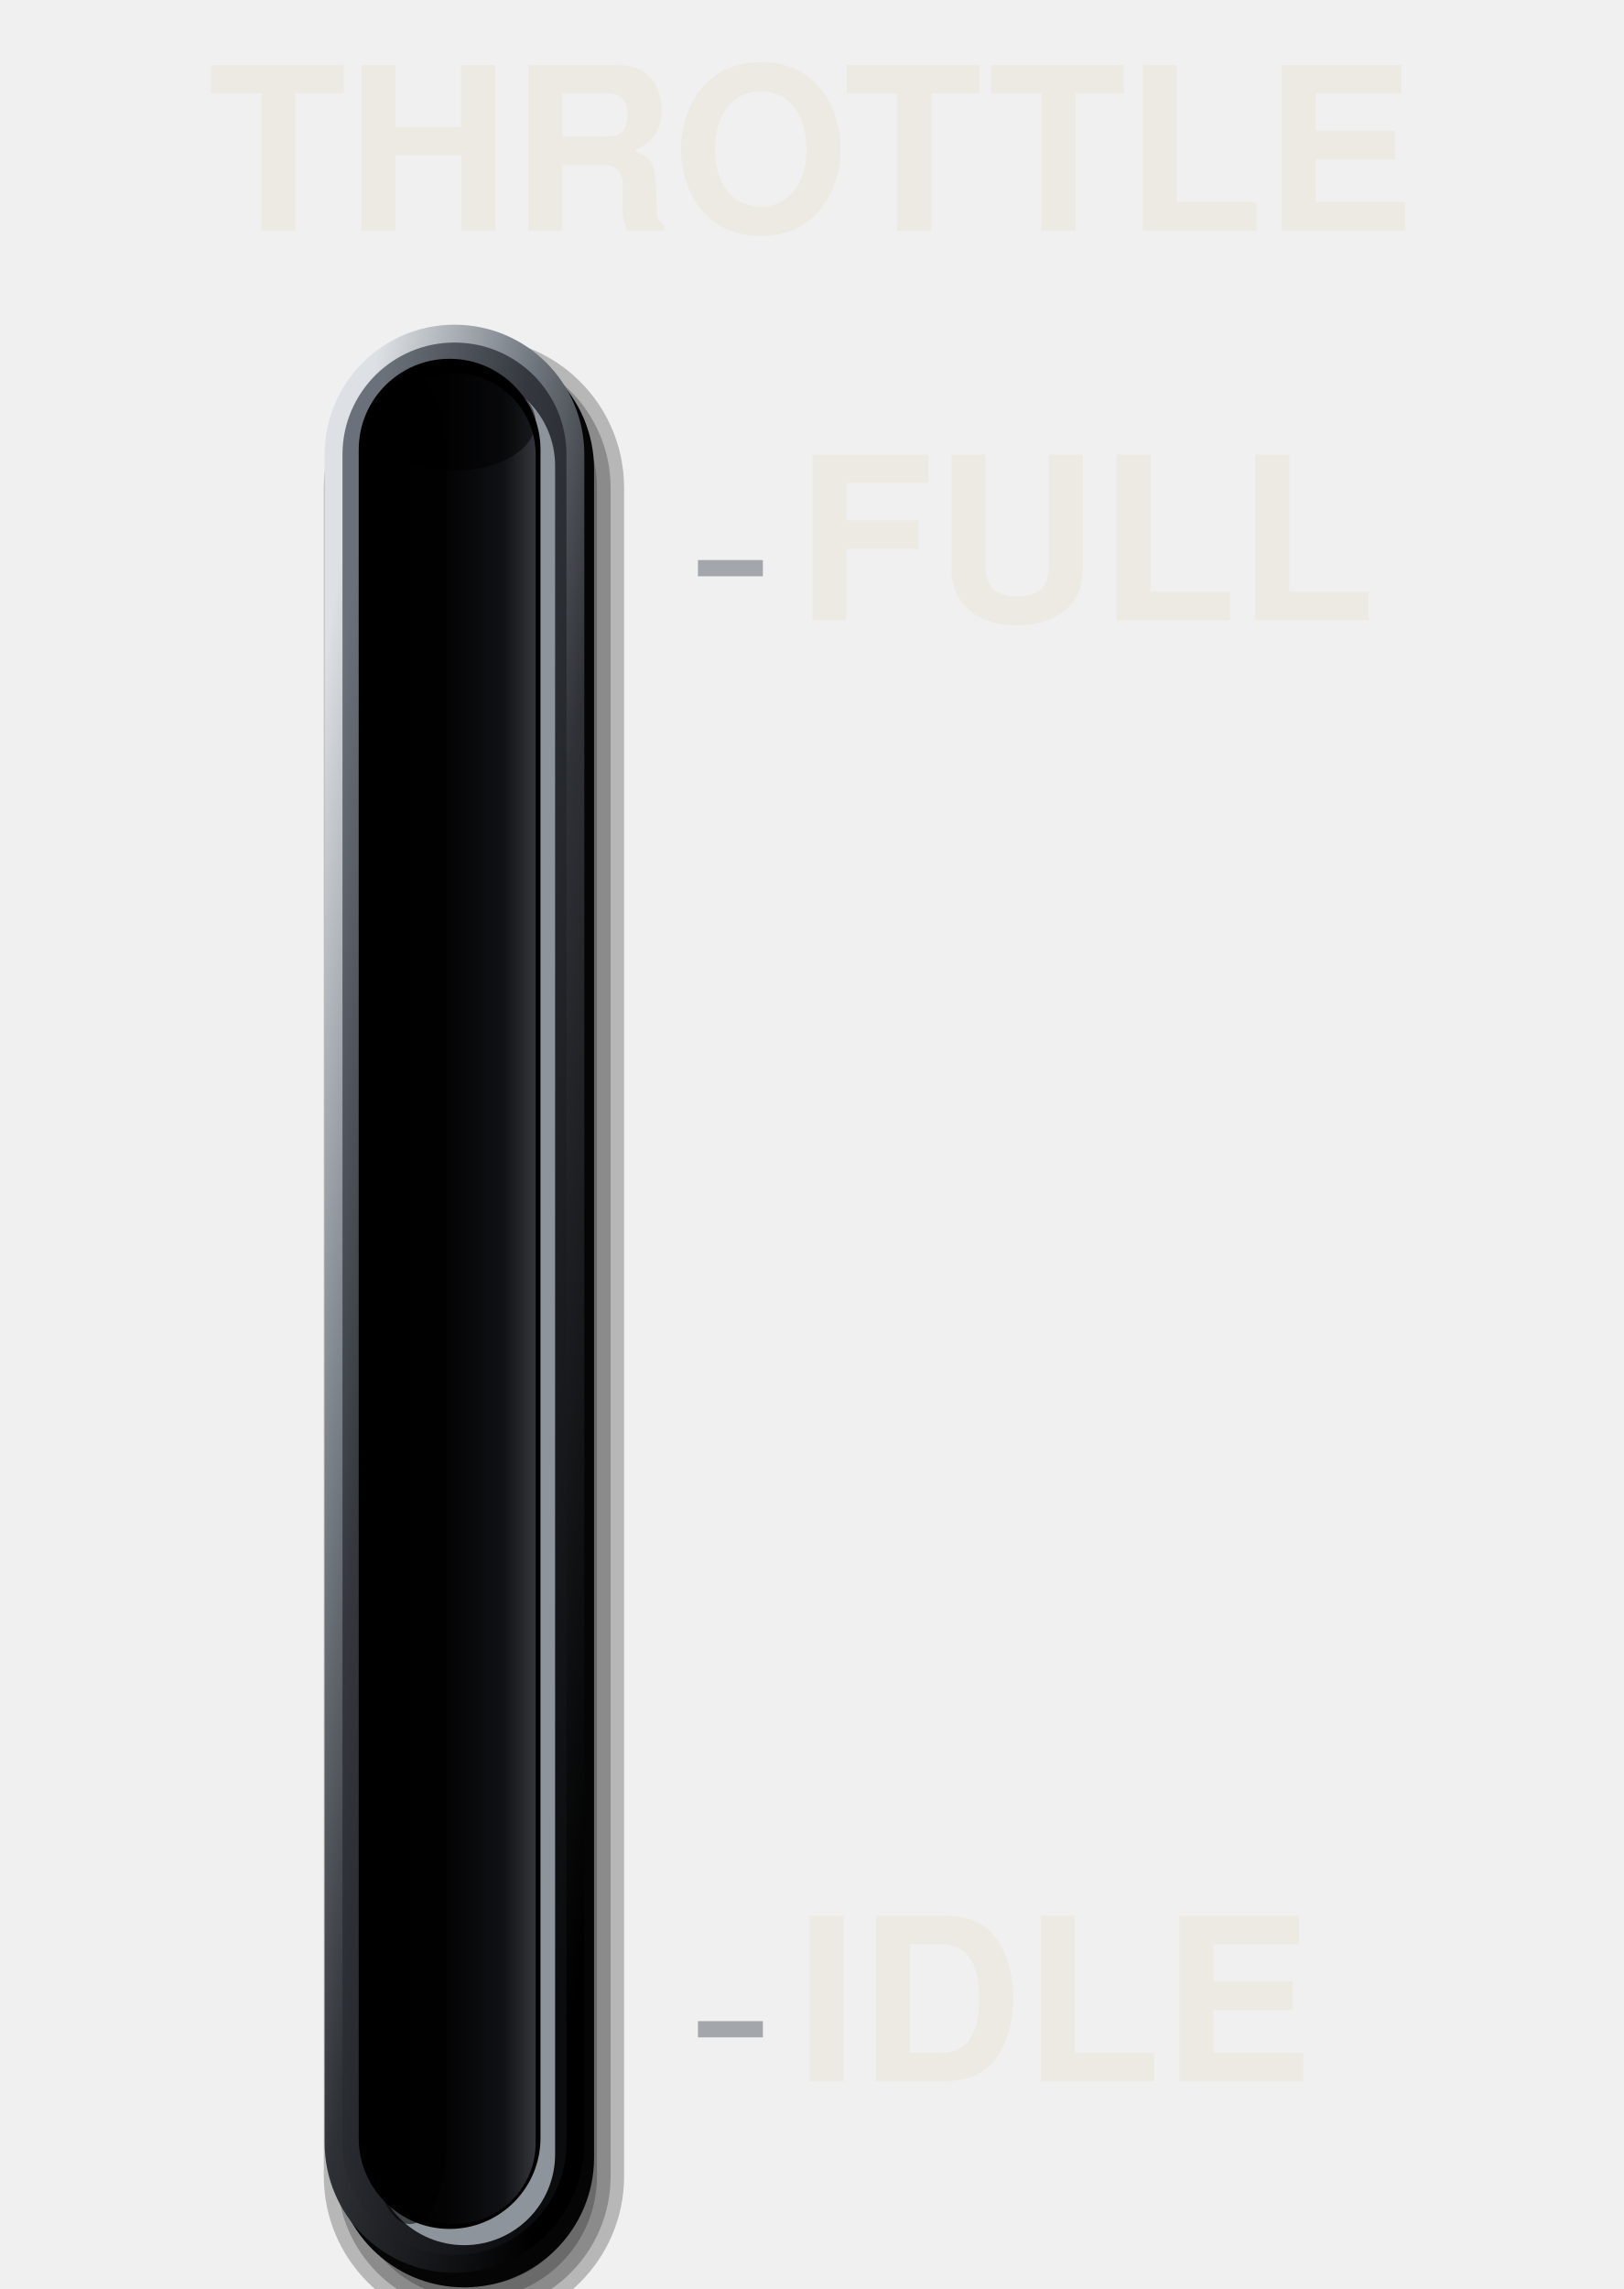
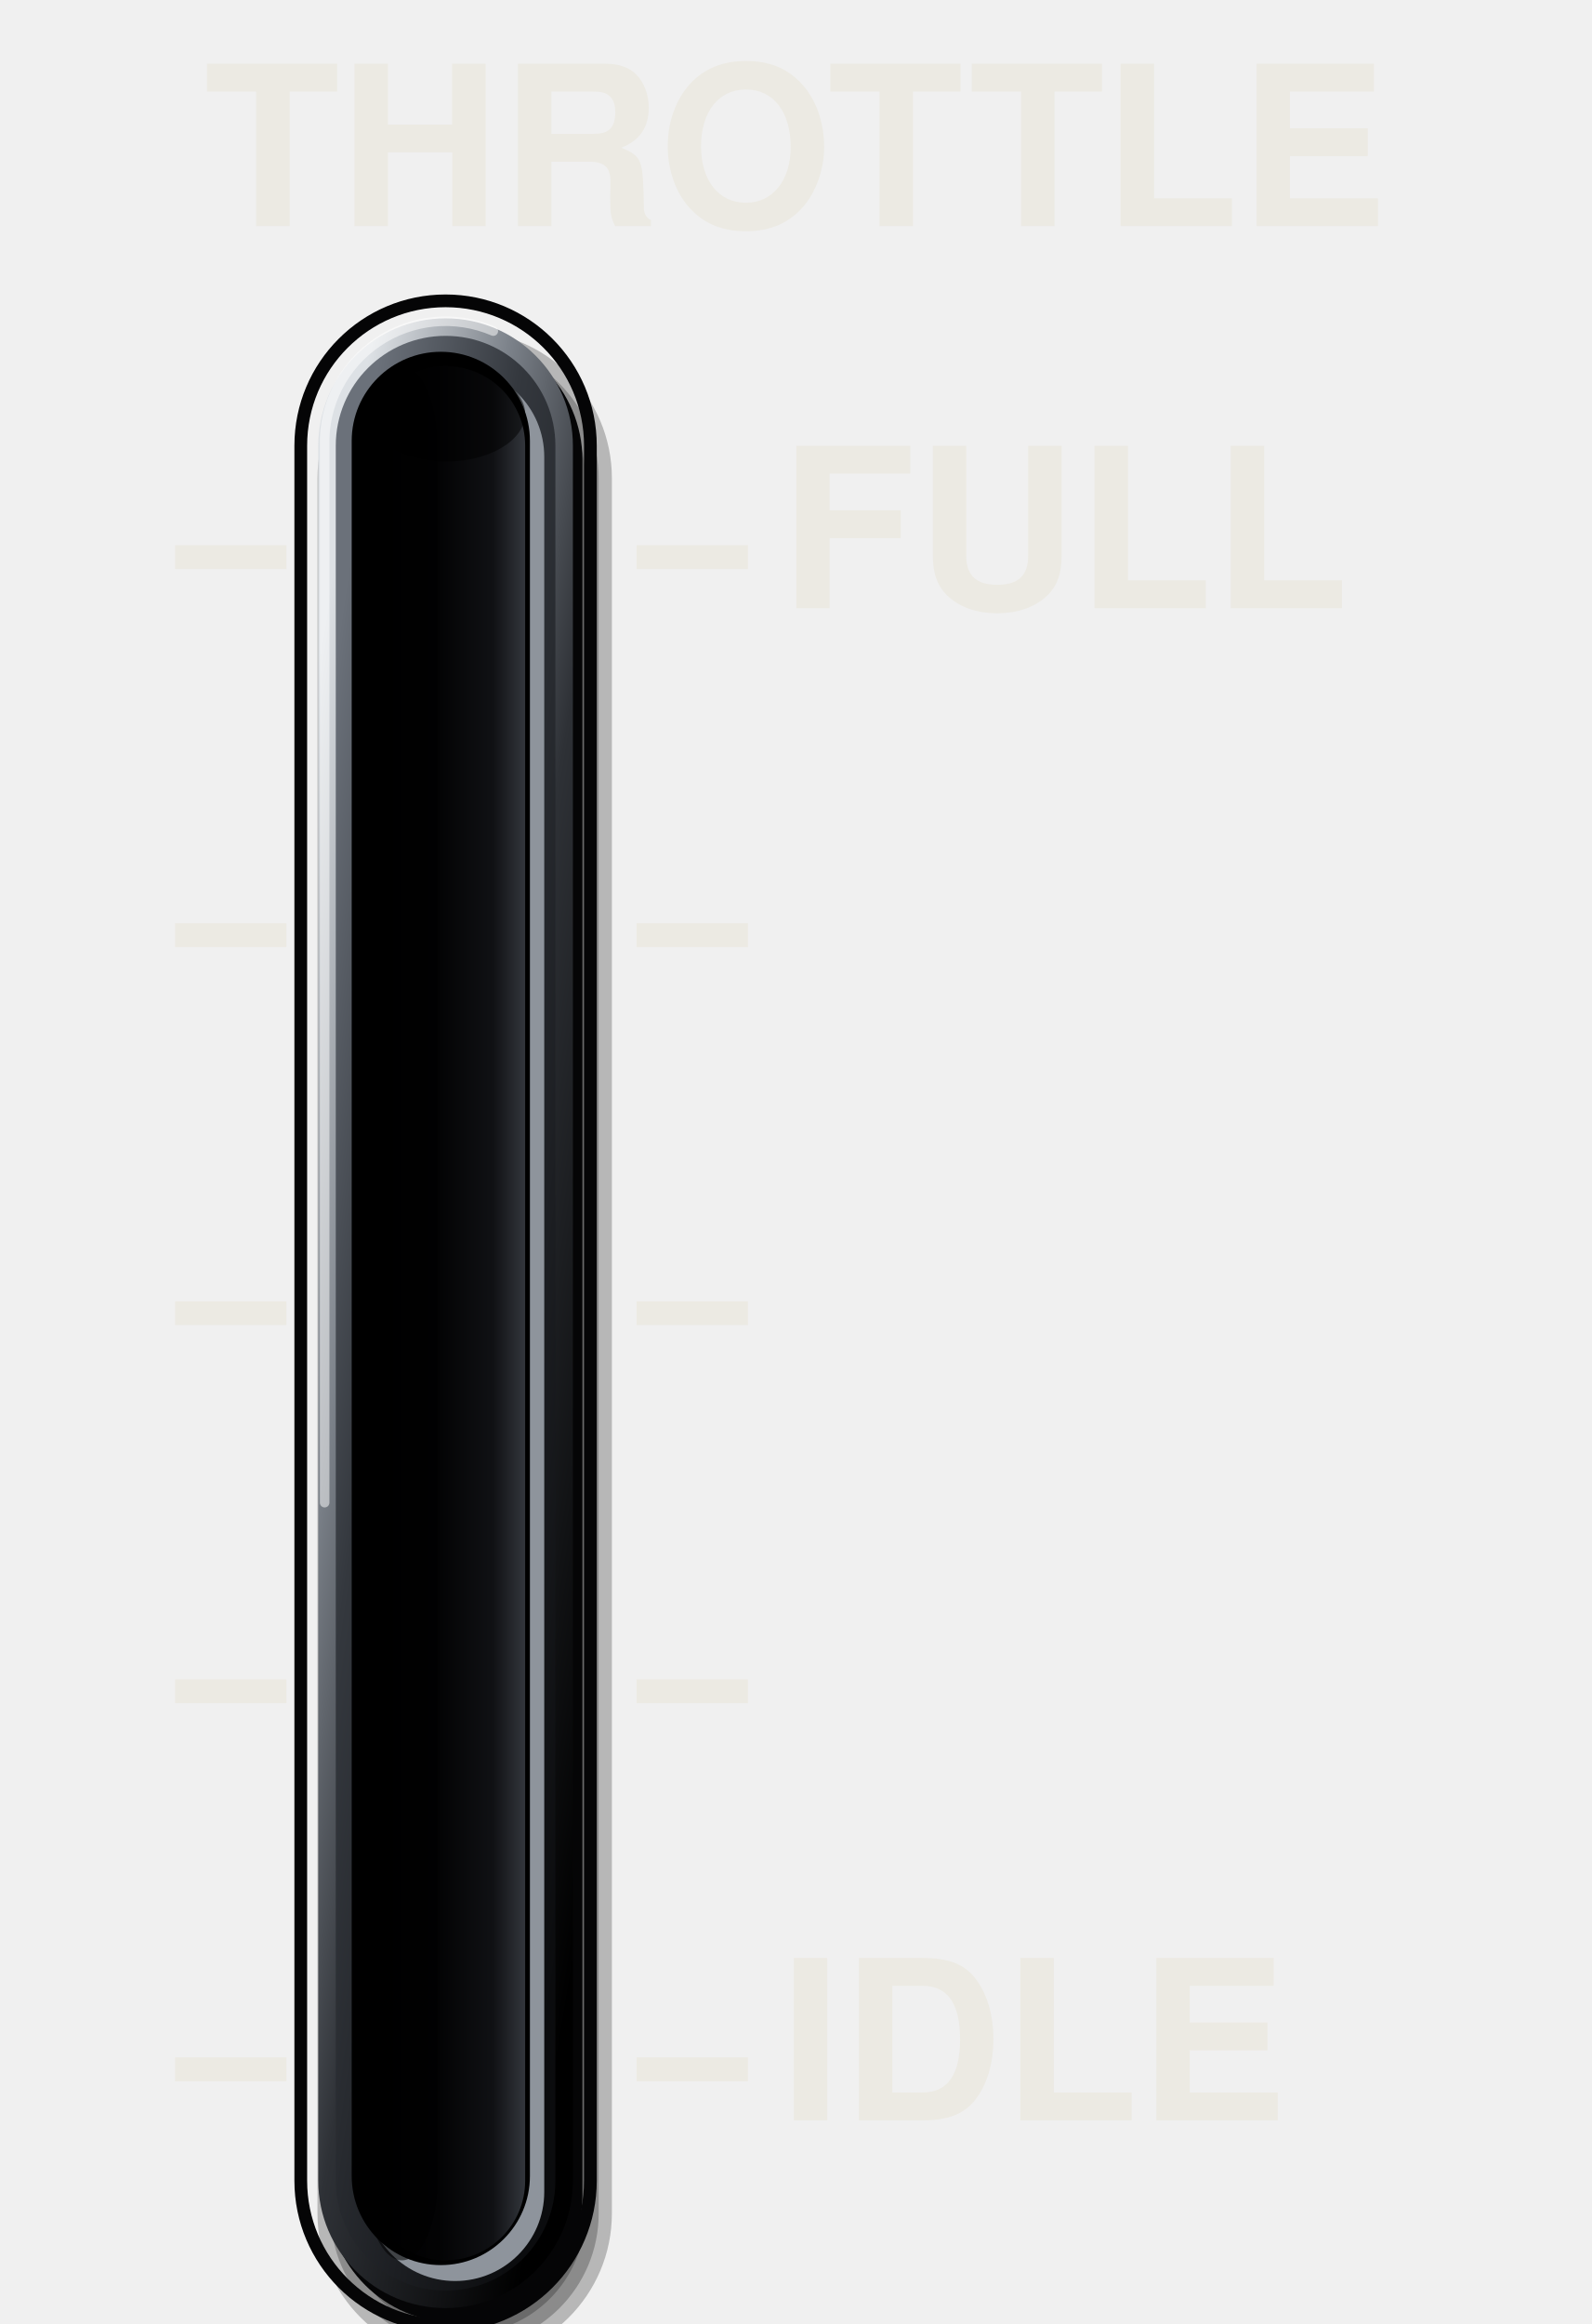
- <svg xmlns="http://www.w3.org/2000/svg" viewBox="0 0 200 282" width="200" height="282">
+ <svg xmlns="http://www.w3.org/2000/svg" viewBox="0 0 200 292" width="200" height="292">
  <defs>
    <linearGradient id="a" x1="0.15" y1="0.05" x2="0.85" y2="0.95">
      <stop offset="0" stop-color="#DDE1E5" />
      <stop offset="0.3" stop-color="#7A8088" />
      <stop offset="0.55" stop-color="#2E3136" />
      <stop offset="1" stop-color="#000" />
    </linearGradient>
    <linearGradient id="b" x1="0.15" y1="0.05" x2="0.85" y2="0.95">
      <stop offset="0" stop-color="#6B717A" />
      <stop offset="0.35" stop-color="#34383E" />
      <stop offset="0.72" stop-color="#1C1E22" />
      <stop offset="1" stop-color="#0B0C0E" />
    </linearGradient>
    <linearGradient id="c" x1="0" y1="0" x2="1" y2="0">
      <stop offset="0" stop-color="#000" />
      <stop offset="0.45" stop-color="#030304" />
      <stop offset="0.8" stop-color="#101114" />
      <stop offset="1" stop-color="#33363C" />
    </linearGradient>
  </defs>
-   <rect x="39.9" y="41.6" width="37" height="245" rx="18.5" fill="#000" fill-opacity="0.24" />
-   <rect x="41.57" y="43.27" width="33.67" height="241.67" rx="16.83" fill="#000" fill-opacity="0.24" />
-   <rect x="43.23" y="44.93" width="30.33" height="238.33" rx="15.17" fill="#000" fill-opacity="0.24" />
-   <rect x="44.9" y="46.6" width="27" height="235" rx="13.5" fill="#000" fill-opacity="0.24" />
-   <rect x="41.2" y="41.8" width="32" height="240" rx="16" fill="#050506" />
-   <rect x="40" y="40" width="32" height="240" rx="16" fill="url(#a)" />
-   <rect x="42.2" y="42.2" width="27.6" height="235.6" rx="13.8" fill="url(#b)" />
-   <rect x="46" y="46.2" width="22.4" height="230.4" rx="11.2" fill="#8E949C" />
-   <rect x="44.2" y="44.2" width="22.4" height="230.4" rx="11.2" fill="#000" />
-   <rect x="46" y="46" width="20" height="228" rx="10" fill="url(#c)" />
-   <rect x="46" y="46" width="9" height="228" rx="10" fill="#000" fill-opacity="0.55" />
+   <rect x="39.9" y="41.6" width="37" height="255" rx="18.5" fill="#000" fill-opacity="0.24" />
+   <rect x="41.57" y="43.27" width="33.67" height="251.67" rx="16.83" fill="#000" fill-opacity="0.24" />
+   <rect x="43.23" y="44.93" width="30.33" height="248.33" rx="15.17" fill="#000" fill-opacity="0.24" />
+   <rect x="44.9" y="46.6" width="27" height="245" rx="13.5" fill="#000" fill-opacity="0.24" />
+   <rect x="37.8" y="37.8" width="36.4" height="254.4" rx="18.2" fill="none" stroke="#050506" stroke-width="1.6" />
+   <rect x="41.2" y="41.8" width="32" height="250" rx="16" fill="#050506" />
+   <rect x="40" y="40" width="32" height="250" rx="16" fill="url(#a)" />
+   <path d="M40.8 188.8V56A15.2 15.2 0 0 1 62 41.6" fill="none" stroke="#FFFFFF" stroke-opacity="0.5" stroke-width="1.2" stroke-linecap="round" />
+   <rect x="42.2" y="42.2" width="27.6" height="245.6" rx="13.8" fill="url(#b)" />
+   <rect x="46" y="46.2" width="22.4" height="240.4" rx="11.2" fill="#8E949C" />
+   <rect x="44.2" y="44.2" width="22.4" height="240.4" rx="11.2" fill="#000" />
+   <rect x="46" y="46" width="20" height="238" rx="10" fill="url(#c)" />
+   <rect x="46" y="46" width="9" height="238" rx="10" fill="#000" fill-opacity="0.55" />
  <rect x="46" y="46" width="20" height="12" rx="10" fill="#000" fill-opacity="0.5" />
  <text x="100" y="22" font-size="28" font-family="Helvetica, Arial, sans-serif" font-weight="bold" fill="#ECEAE3" text-anchor="middle" dominant-baseline="central">THROTTLE</text>
-   <line x1="86" y1="70" x2="94" y2="70" stroke="#A3A7AC" stroke-width="2" stroke-linecap="butt" />
+   <line x1="80" y1="70" x2="94" y2="70" stroke="#ECEAE3" stroke-width="3" stroke-linecap="butt" />
+   <line x1="22" y1="70" x2="36" y2="70" stroke="#ECEAE3" stroke-width="3" stroke-linecap="butt" />
+   <line x1="80" y1="117.5" x2="94" y2="117.5" stroke="#ECEAE3" stroke-width="3" stroke-linecap="butt" />
+   <line x1="22" y1="117.5" x2="36" y2="117.5" stroke="#ECEAE3" stroke-width="3" stroke-linecap="butt" />
+   <line x1="80" y1="165" x2="94" y2="165" stroke="#ECEAE3" stroke-width="3" stroke-linecap="butt" />
+   <line x1="22" y1="165" x2="36" y2="165" stroke="#ECEAE3" stroke-width="3" stroke-linecap="butt" />
+   <line x1="80" y1="212.5" x2="94" y2="212.5" stroke="#ECEAE3" stroke-width="3" stroke-linecap="butt" />
+   <line x1="22" y1="212.5" x2="36" y2="212.5" stroke="#ECEAE3" stroke-width="3" stroke-linecap="butt" />
+   <line x1="80" y1="260" x2="94" y2="260" stroke="#ECEAE3" stroke-width="3" stroke-linecap="butt" />
+   <line x1="22" y1="260" x2="36" y2="260" stroke="#ECEAE3" stroke-width="3" stroke-linecap="butt" />
  <text x="98" y="70" font-size="28" font-family="Helvetica, Arial, sans-serif" font-weight="bold" fill="#ECEAE3" text-anchor="start" dominant-baseline="central">FULL</text>
-   <line x1="86" y1="250" x2="94" y2="250" stroke="#A3A7AC" stroke-width="2" stroke-linecap="butt" />
-   <text x="98" y="250" font-size="28" font-family="Helvetica, Arial, sans-serif" font-weight="bold" fill="#ECEAE3" text-anchor="start" dominant-baseline="central">IDLE</text>
+   <text x="98" y="260" font-size="28" font-family="Helvetica, Arial, sans-serif" font-weight="bold" fill="#ECEAE3" text-anchor="start" dominant-baseline="central">IDLE</text>
</svg>
